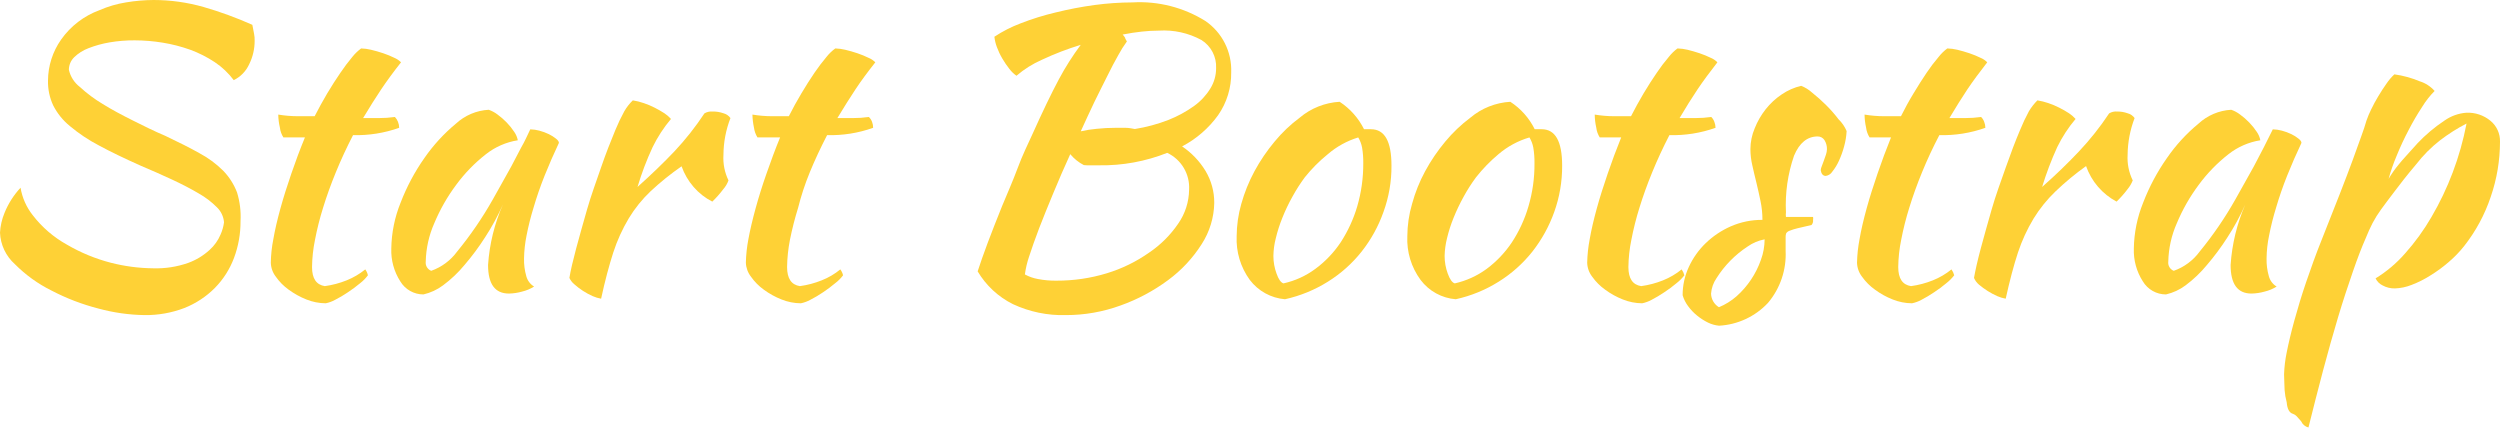
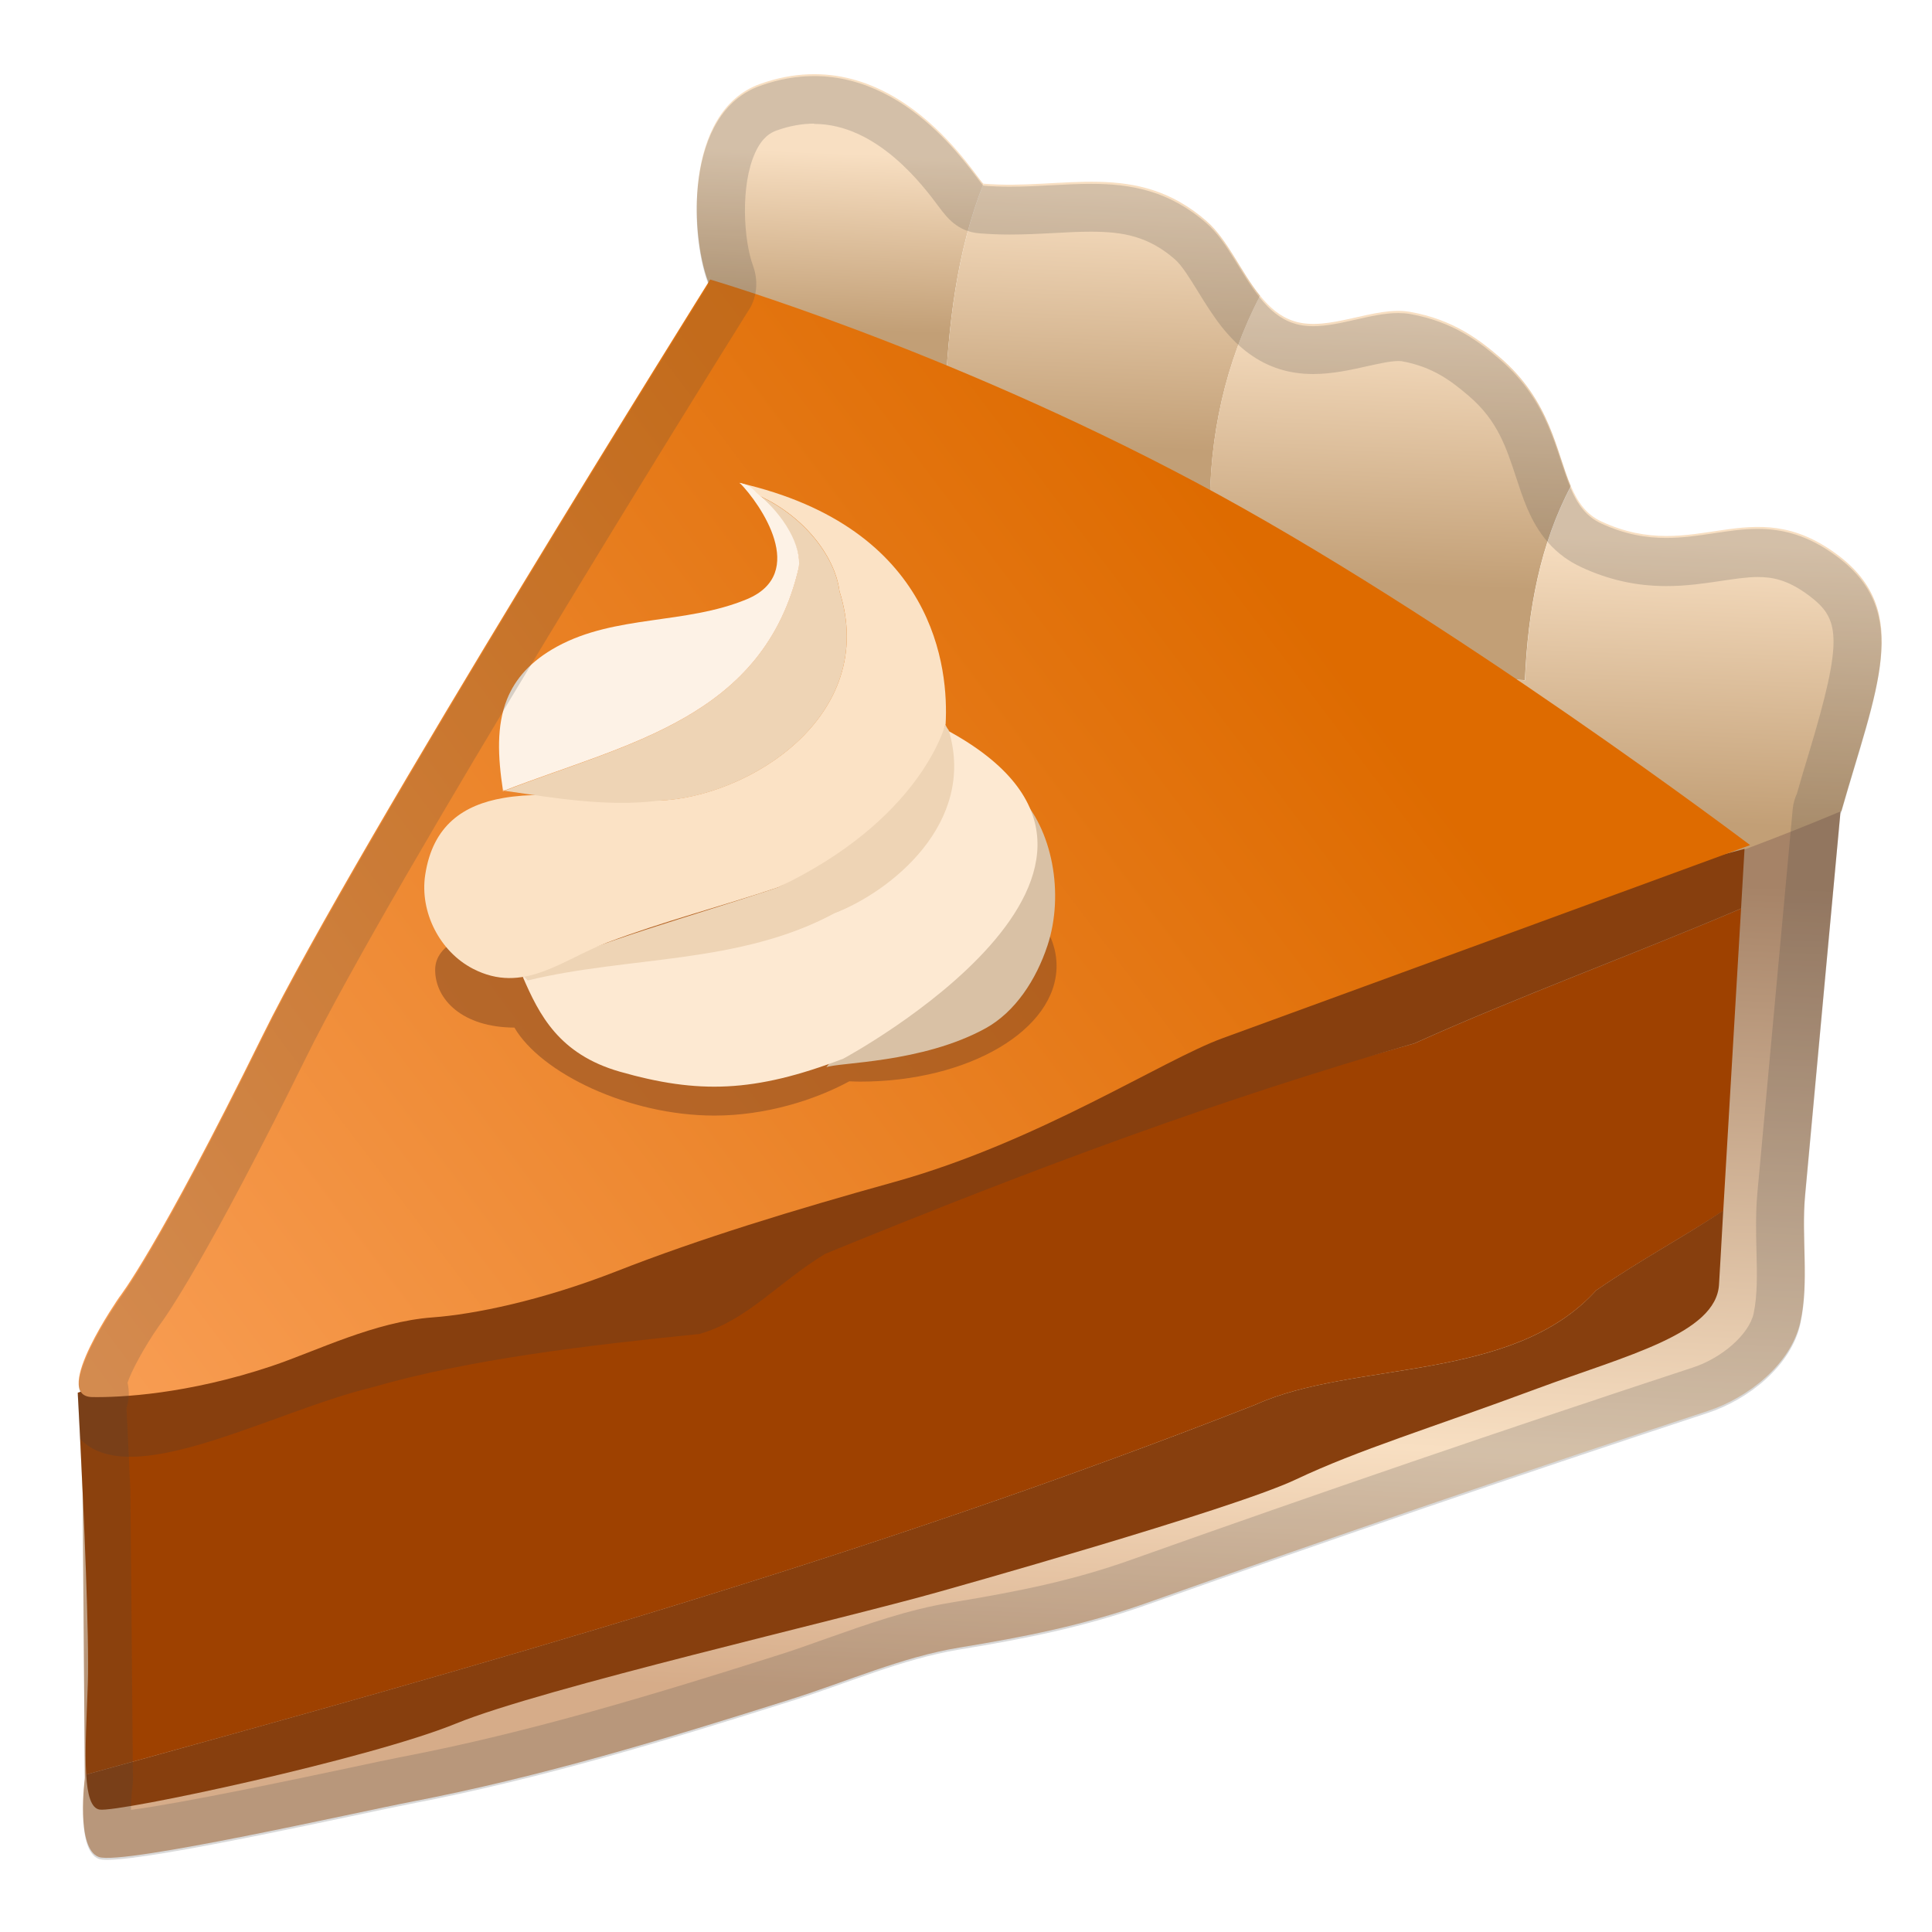
- <svg xmlns="http://www.w3.org/2000/svg" viewBox="0 0 228.66 39.08">
-   <style>.cls-1{fill:#fed136;}</style>
-   <path class="cls-1" d="M23.08,15.17c.07.4.13.68.16.83a2.66,2.66,0,0,1,.05.62,4.76,4.76,0,0,1-.51,2.18,3,3,0,0,1-1.4,1.43,7.12,7.12,0,0,0-1.73-1.64,10.8,10.8,0,0,0-2.25-1.14,14.23,14.23,0,0,0-2.53-.65,16,16,0,0,0-2.55-.21,13,13,0,0,0-2.32.19,9.91,9.91,0,0,0-1.91.53,3.79,3.79,0,0,0-1.31.83,1.61,1.61,0,0,0-.48,1.14,2.73,2.73,0,0,0,1,1.57,12.76,12.76,0,0,0,2.09,1.56c.82.51,1.74,1,2.74,1.5s2,1,3,1.42c1.2.57,2.24,1.09,3.11,1.58a9.31,9.31,0,0,1,2.16,1.59,5.83,5.83,0,0,1,1.28,2A7.5,7.5,0,0,1,22,33.12a9.43,9.43,0,0,1-.6,3.38,7.84,7.84,0,0,1-1.75,2.74,8.21,8.21,0,0,1-2.78,1.83,9.85,9.85,0,0,1-3.65.65A17,17,0,0,1,9,41.12a20,20,0,0,1-4.3-1.65,12.61,12.61,0,0,1-3.33-2.4A4.09,4.09,0,0,1,0,34.18a5.48,5.48,0,0,1,.41-1.8,7.5,7.5,0,0,1,1.47-2.31A5.49,5.49,0,0,0,3,32.59a10.14,10.14,0,0,0,3.13,2.69,15.79,15.79,0,0,0,4,1.65,16.23,16.23,0,0,0,3.87.51,8.83,8.83,0,0,0,3.23-.5,5.89,5.89,0,0,0,1.94-1.18,3.94,3.94,0,0,0,1-1.4,4,4,0,0,0,.32-1.13,2.14,2.14,0,0,0-.65-1.37,7.65,7.65,0,0,0-1.67-1.27c-.69-.41-1.5-.83-2.42-1.26s-1.88-.85-2.87-1.27c-1.48-.66-2.77-1.28-3.84-1.86a14.83,14.83,0,0,1-2.65-1.77,5.88,5.88,0,0,1-1.53-1.9,5.1,5.1,0,0,1-.47-2.26,6.57,6.57,0,0,1,1.2-3.75A7.41,7.41,0,0,1,9.1,13.83a10,10,0,0,1,2.42-.71,15.83,15.83,0,0,1,2.53-.22,16.76,16.76,0,0,1,4.57.64A34.29,34.29,0,0,1,23.08,15.17Z" transform="translate(0 -12.9)" />
-   <path class="cls-1" d="M25.92,25.47a2.16,2.16,0,0,1-.32-.9,5.75,5.75,0,0,1-.15-1.19,11.13,11.13,0,0,0,1.77.15h1.56c.36-.7.74-1.4,1.15-2.09s.82-1.32,1.21-1.89a17.57,17.57,0,0,1,1.09-1.45,4.35,4.35,0,0,1,.8-.77,4.29,4.29,0,0,1,.9.12c.37.09.74.19,1.12.32s.72.27,1,.41a1.89,1.89,0,0,1,.63.42c-.71.9-1.31,1.72-1.82,2.48s-1.06,1.64-1.65,2.62h1.44a10.58,10.58,0,0,0,1.47-.1,1.28,1.28,0,0,1,.28.44,1.5,1.5,0,0,1,.11.55,11.71,11.71,0,0,1-4.22.67c-.59,1.14-1.11,2.27-1.57,3.39s-.85,2.21-1.17,3.25a26.36,26.36,0,0,0-.74,2.94,13.17,13.17,0,0,0-.27,2.49q0,1.56,1.17,1.74a8.46,8.46,0,0,0,2-.53,6.68,6.68,0,0,0,1.7-1,1.42,1.42,0,0,1,.24.54,3.7,3.7,0,0,1-.72.73,12.51,12.51,0,0,1-1.12.83,10.47,10.47,0,0,1-1.17.69,3,3,0,0,1-.85.31,4.85,4.85,0,0,1-1.77-.35,7.38,7.38,0,0,1-1.61-.89,4.93,4.93,0,0,1-1.18-1.19,2.19,2.19,0,0,1-.46-1.29,11.94,11.94,0,0,1,.23-2.14c.15-.87.37-1.8.65-2.82s.62-2.08,1-3.19.79-2.21,1.24-3.3Z" transform="translate(0 -12.9)" />
-   <path class="cls-1" d="M48.5,24.73a3.45,3.45,0,0,1,.83.12,4.92,4.92,0,0,1,.87.32,3.48,3.48,0,0,1,.65.41q.27.21.27.39c-.47,1-.91,2-1.31,3s-.74,2-1,2.89a24.37,24.37,0,0,0-.65,2.58,11.63,11.63,0,0,0-.23,2.09,5.4,5.4,0,0,0,.21,1.64,1.58,1.58,0,0,0,.71.94,3.64,3.64,0,0,1-1.1.46,4.72,4.72,0,0,1-1.2.18c-1.28,0-1.91-.87-1.91-2.62A16.45,16.45,0,0,1,46,31.6a21.14,21.14,0,0,1-1.63,3,22.3,22.3,0,0,1-1.87,2.52A11.21,11.21,0,0,1,40.52,39a4.79,4.79,0,0,1-1.79.83,2.46,2.46,0,0,1-2.12-1.2,5.2,5.2,0,0,1-.82-3,11.6,11.6,0,0,1,.85-4.19,18.86,18.86,0,0,1,2.18-4.09,15.66,15.66,0,0,1,2.88-3.14,4.81,4.81,0,0,1,3-1.27,2.89,2.89,0,0,1,.8.43,6.43,6.43,0,0,1,.85.74,5.91,5.91,0,0,1,.69.86,2,2,0,0,1,.32.76A6.31,6.31,0,0,0,44.45,27a14.3,14.3,0,0,0-2.73,2.81,16.49,16.49,0,0,0-2,3.51,9.17,9.17,0,0,0-.78,3.5.8.8,0,0,0,.5.85,5,5,0,0,0,2.37-1.76,33.44,33.44,0,0,0,3.26-4.76l.79-1.41c.3-.52.6-1.07.91-1.63l.9-1.72C48,25.83,48.24,25.27,48.5,24.73Z" transform="translate(0 -12.9)" />
-   <path class="cls-1" d="M52.08,38.32c.11-.68.32-1.58.62-2.7s.64-2.32,1-3.58.83-2.53,1.27-3.81.89-2.42,1.31-3.43a17,17,0,0,1,.82-1.72,4.49,4.49,0,0,1,.78-1,5.82,5.82,0,0,1,1,.25,7.17,7.17,0,0,1,1,.42,10.06,10.06,0,0,1,.89.51,3,3,0,0,1,.6.52,12.47,12.47,0,0,0-1.68,2.58A26.67,26.67,0,0,0,58.31,30q1.9-1.7,3.38-3.26a26,26,0,0,0,2.74-3.47,1.24,1.24,0,0,1,.74-.17,2.8,2.8,0,0,1,1,.16,1.13,1.13,0,0,1,.64.44,9.39,9.39,0,0,0-.64,3.36,4.67,4.67,0,0,0,.46,2.34,2.52,2.52,0,0,1-.48.81,9.48,9.48,0,0,1-1,1.13A5.64,5.64,0,0,1,63.44,30a5.85,5.85,0,0,1-1.1-1.89,25,25,0,0,0-2.83,2.28,11.89,11.89,0,0,0-2,2.48A15.33,15.33,0,0,0,56.09,36c-.38,1.18-.76,2.59-1.11,4.22a3.32,3.32,0,0,1-.76-.23,6.46,6.46,0,0,1-.89-.48,6.29,6.29,0,0,1-.79-.6A1.65,1.65,0,0,1,52.08,38.32Z" transform="translate(0 -12.9)" />
-   <path class="cls-1" d="M69.28,25.47a2.31,2.31,0,0,1-.32-.9,6.42,6.42,0,0,1-.14-1.19,11.13,11.13,0,0,0,1.77.15h1.56c.35-.7.74-1.4,1.15-2.09s.81-1.32,1.2-1.89a17.48,17.48,0,0,1,1.1-1.45,4.05,4.05,0,0,1,.8-.77,4.46,4.46,0,0,1,.9.12c.37.09.74.19,1.12.32s.72.27,1,.41a1.85,1.85,0,0,1,.64.42c-.71.9-1.32,1.72-1.82,2.48s-1.06,1.64-1.65,2.62H78a10.37,10.37,0,0,0,1.47-.1,1.17,1.17,0,0,1,.29.44,1.49,1.49,0,0,1,.1.55,11.62,11.62,0,0,1-4.21.67c-.59,1.14-1.12,2.27-1.58,3.39S73.26,30.86,73,31.9a28.93,28.93,0,0,0-.75,2.94,14,14,0,0,0-.26,2.49q0,1.56,1.17,1.74a8.38,8.38,0,0,0,2-.53,6.35,6.35,0,0,0,1.7-1,1.47,1.47,0,0,1,.25.54,3.53,3.53,0,0,1-.73.73,12.33,12.33,0,0,1-1.11.83,10.47,10.47,0,0,1-1.17.69,3.1,3.1,0,0,1-.85.31,4.85,4.85,0,0,1-1.77-.35,7.16,7.16,0,0,1-1.61-.89,4.93,4.93,0,0,1-1.18-1.19,2.2,2.2,0,0,1-.47-1.29,13,13,0,0,1,.23-2.14c.16-.87.38-1.8.66-2.82s.61-2.08,1-3.19.79-2.21,1.24-3.3Z" transform="translate(0 -12.9)" />
-   <path class="cls-1" d="M112.61,19.52a6.68,6.68,0,0,1-1.2,3.92,9.49,9.49,0,0,1-3.29,2.85,7.24,7.24,0,0,1,2.14,2.24,5.61,5.61,0,0,1,.8,2.93,7.17,7.17,0,0,1-1.15,3.77,12.21,12.21,0,0,1-3.07,3.29,16.72,16.72,0,0,1-4.35,2.32,14.54,14.54,0,0,1-5,.88,10.74,10.74,0,0,1-4.84-1,7.78,7.78,0,0,1-3.23-3q.34-1.06.93-2.64c.39-1,.82-2.16,1.3-3.32s1-2.33,1.43-3.49.94-2.2,1.36-3.12c.9-2,1.7-3.67,2.41-5a24.86,24.86,0,0,1,2-3.15,26.71,26.71,0,0,0-3.54,1.36,9.33,9.33,0,0,0-2.34,1.47,2.91,2.91,0,0,1-.65-.63,8.15,8.15,0,0,1-.64-.94,6.29,6.29,0,0,1-.5-1.05,3.94,3.94,0,0,1-.23-.95,12,12,0,0,1,2.39-1.22,23.75,23.75,0,0,1,3.21-1,33.74,33.74,0,0,1,3.55-.68,26.83,26.83,0,0,1,3.49-.24,11.36,11.36,0,0,1,6.66,1.7A5.44,5.44,0,0,1,112.61,19.52ZM99.13,28a4,4,0,0,1-1.24-1c-.55,1.2-1.06,2.38-1.54,3.54s-.92,2.23-1.3,3.22-.68,1.86-.92,2.59A8.69,8.69,0,0,0,93.74,38a3.87,3.87,0,0,0,1.19.42,8.25,8.25,0,0,0,1.72.15,15.56,15.56,0,0,0,4.6-.68A13.63,13.63,0,0,0,105.11,36a9.93,9.93,0,0,0,2.65-2.64,5.53,5.53,0,0,0,1-3.11,3.51,3.51,0,0,0-2-3.37,16.2,16.2,0,0,1-6.23,1.14h-.76A3.79,3.79,0,0,1,99.13,28ZM106,15.7a14.6,14.6,0,0,0-1.57.09c-.56.06-1.14.15-1.75.27a1.33,1.33,0,0,1,.23.3c0,.1.11.21.16.33a10.77,10.77,0,0,0-.78,1.24c-.31.55-.65,1.18-1,1.9s-.77,1.51-1.19,2.39-.83,1.77-1.25,2.69a10.89,10.89,0,0,1,1.47-.23,16.47,16.47,0,0,1,1.71-.09c.31,0,.61,0,.91,0s.58.06.86.11a15.06,15.06,0,0,0,3.07-.83,10.86,10.86,0,0,0,2.35-1.28A5.48,5.48,0,0,0,110.7,21a3.51,3.51,0,0,0,.53-1.87,2.87,2.87,0,0,0-1.34-2.57A7.22,7.22,0,0,0,106,15.7Z" transform="translate(0 -12.9)" />
-   <path class="cls-1" d="M117.53,40.27a4.51,4.51,0,0,1-3.22-1.77,6.31,6.31,0,0,1-1.2-4,11,11,0,0,1,.42-2.94,14.51,14.51,0,0,1,1.21-3,16.37,16.37,0,0,1,1.84-2.71,13.15,13.15,0,0,1,2.3-2.19,6.21,6.21,0,0,1,3.65-1.45,6.4,6.4,0,0,1,2.23,2.51l.32,0,.31,0c1.26,0,1.88,1.11,1.88,3.33a12.13,12.13,0,0,1-.73,4.23,12.61,12.61,0,0,1-2,3.63,12.09,12.09,0,0,1-3.08,2.75A12.45,12.45,0,0,1,117.53,40.27Zm1.81-11.15a15.33,15.33,0,0,0-1.13,1.77,16.13,16.13,0,0,0-.92,1.93,13,13,0,0,0-.6,1.87,6.79,6.79,0,0,0-.22,1.62,4.65,4.65,0,0,0,.29,1.62c.18.52.4.82.63.89a7.68,7.68,0,0,0,2.92-1.33,9.7,9.7,0,0,0,2.31-2.42,12.49,12.49,0,0,0,1.52-3.3,13.82,13.82,0,0,0,.55-3.93,7.84,7.84,0,0,0-.11-1.45,2.8,2.8,0,0,0-.35-.92A7.71,7.71,0,0,0,121.45,27,13.82,13.82,0,0,0,119.34,29.12Z" transform="translate(0 -12.9)" />
-   <path class="cls-1" d="M133.15,40.27a4.47,4.47,0,0,1-3.22-1.77,6.25,6.25,0,0,1-1.21-4,10.62,10.62,0,0,1,.43-2.94,13.93,13.93,0,0,1,1.2-3,16.37,16.37,0,0,1,1.84-2.71,13.51,13.51,0,0,1,2.3-2.19,6.23,6.23,0,0,1,3.65-1.45,6.33,6.33,0,0,1,2.23,2.51l.32,0,.32,0c1.25,0,1.87,1.11,1.87,3.33a12.36,12.36,0,0,1-.72,4.23,12.87,12.87,0,0,1-2,3.63,12.09,12.09,0,0,1-3.08,2.75A12.39,12.39,0,0,1,133.15,40.27ZM135,29.12a15.33,15.33,0,0,0-1.13,1.77,17.83,17.83,0,0,0-.92,1.93,13,13,0,0,0-.6,1.87,7.34,7.34,0,0,0-.22,1.62,4.65,4.65,0,0,0,.29,1.62c.19.52.4.82.64.89a7.82,7.82,0,0,0,2.92-1.33,9.84,9.84,0,0,0,2.3-2.42,12.18,12.18,0,0,0,1.52-3.3,13.48,13.48,0,0,0,.55-3.93,7.84,7.84,0,0,0-.11-1.45,2.8,2.8,0,0,0-.35-.92A7.71,7.71,0,0,0,137.06,27,14.28,14.28,0,0,0,135,29.12Z" transform="translate(0 -12.9)" />
-   <path class="cls-1" d="M146.32,25.47a2.16,2.16,0,0,1-.32-.9,5.66,5.66,0,0,1-.14-1.19,10.94,10.94,0,0,0,1.77.15h1.55c.36-.7.74-1.4,1.15-2.09s.82-1.32,1.21-1.89a15.52,15.52,0,0,1,1.1-1.45,4.07,4.07,0,0,1,.79-.77,4.46,4.46,0,0,1,.91.12c.36.09.73.19,1.11.32s.72.27,1,.41a1.79,1.79,0,0,1,.63.42c-.7.9-1.31,1.72-1.82,2.48s-1.06,1.64-1.64,2.62h1.43a10.58,10.58,0,0,0,1.47-.1,1.15,1.15,0,0,1,.28.44,1.5,1.5,0,0,1,.11.55,11.67,11.67,0,0,1-4.22.67c-.59,1.14-1.11,2.27-1.57,3.39s-.85,2.21-1.17,3.25a26.36,26.36,0,0,0-.74,2.94,13.17,13.17,0,0,0-.27,2.49q0,1.56,1.17,1.74a8.46,8.46,0,0,0,2-.53,6.51,6.51,0,0,0,1.7-1,1.66,1.66,0,0,1,.25.54,4.13,4.13,0,0,1-.73.73,11.22,11.22,0,0,1-1.12.83,11.36,11.36,0,0,1-1.16.69,3.1,3.1,0,0,1-.85.31,4.85,4.85,0,0,1-1.77-.35,7.16,7.16,0,0,1-1.61-.89,5,5,0,0,1-1.19-1.19,2.19,2.19,0,0,1-.46-1.29,13,13,0,0,1,.23-2.14c.15-.87.37-1.8.65-2.82s.62-2.08,1-3.19.79-2.21,1.23-3.3Z" transform="translate(0 -12.9)" />
-   <path class="cls-1" d="M168.9,24.89a6.59,6.59,0,0,1-.23,1.4,8.34,8.34,0,0,1-.47,1.31,4.63,4.63,0,0,1-.61,1,.84.84,0,0,1-.6.39c-.26,0-.41-.2-.46-.53a1.13,1.13,0,0,1,.09-.34c.06-.15.12-.32.19-.51s.14-.38.2-.57a1.65,1.65,0,0,0,.09-.49,1.51,1.51,0,0,0-.23-.84.73.73,0,0,0-.62-.33c-.95,0-1.67.59-2.16,1.76a13.82,13.82,0,0,0-.74,5.18,1.57,1.57,0,0,0,0,.42h2.48a.85.85,0,0,1,0,.28.59.59,0,0,1-.14.46l-1.29.3a5.39,5.39,0,0,0-.73.23.59.59,0,0,0-.3.23,1,1,0,0,0-.05.33c0,.19,0,.38,0,.57s0,.42,0,.7a6.88,6.88,0,0,1-1.61,4.76,6.61,6.61,0,0,1-4.48,2.09,2.94,2.94,0,0,1-1-.28,5.19,5.19,0,0,1-1-.64,4.54,4.54,0,0,1-.83-.87,3.1,3.1,0,0,1-.5-1,6.11,6.11,0,0,1,.57-2.59,7.21,7.21,0,0,1,1.54-2.17,7.86,7.86,0,0,1,2.3-1.54,7.11,7.11,0,0,1,2.89-.59,8.42,8.42,0,0,0-.18-1.74c-.12-.57-.24-1.12-.37-1.65s-.26-1.06-.37-1.57a6.56,6.56,0,0,1-.18-1.51,4.93,4.93,0,0,1,.39-1.9,7,7,0,0,1,1-1.74,6.42,6.42,0,0,1,1.48-1.37,5.33,5.33,0,0,1,1.77-.78,3.23,3.23,0,0,1,1,.62,14.82,14.82,0,0,1,1.29,1.15,12.13,12.13,0,0,1,1.13,1.29A3.24,3.24,0,0,1,168.9,24.89ZM157.22,41a5.82,5.82,0,0,0,1.61-1,8,8,0,0,0,2.23-3.33,5.54,5.54,0,0,0,.34-1.88,4,4,0,0,0-1.56.66A9.54,9.54,0,0,0,157,38.34a2.86,2.86,0,0,0-.5,1.42A1.5,1.5,0,0,0,157.22,41Z" transform="translate(0 -12.9)" />
-   <path class="cls-1" d="M171,25.47a2.16,2.16,0,0,1-.32-.9,5.66,5.66,0,0,1-.14-1.19,10.94,10.94,0,0,0,1.77.15h1.56c.35-.7.73-1.4,1.15-2.09s.81-1.32,1.2-1.89a15.52,15.52,0,0,1,1.1-1.45,4.07,4.07,0,0,1,.79-.77,4.46,4.46,0,0,1,.91.12c.36.09.73.19,1.11.32s.72.27,1,.41a1.79,1.79,0,0,1,.63.42c-.7.9-1.31,1.72-1.82,2.48s-1.05,1.64-1.64,2.62h1.43a10.58,10.58,0,0,0,1.47-.1,1.15,1.15,0,0,1,.28.44,1.5,1.5,0,0,1,.11.55,11.66,11.66,0,0,1-4.21.67c-.6,1.14-1.12,2.27-1.58,3.39s-.85,2.21-1.17,3.25a26.36,26.36,0,0,0-.74,2.94,13.17,13.17,0,0,0-.27,2.49q0,1.56,1.17,1.74a8.46,8.46,0,0,0,2-.53,6.51,6.51,0,0,0,1.7-1,1.66,1.66,0,0,1,.25.54,4.13,4.13,0,0,1-.73.73,11.22,11.22,0,0,1-1.12.83,11.36,11.36,0,0,1-1.16.69,3.1,3.1,0,0,1-.85.31,4.85,4.85,0,0,1-1.77-.35,7.16,7.16,0,0,1-1.61-.89,5,5,0,0,1-1.19-1.19,2.19,2.19,0,0,1-.46-1.29,13,13,0,0,1,.23-2.14c.15-.87.37-1.8.65-2.82s.62-2.08,1-3.19.79-2.21,1.23-3.3Z" transform="translate(0 -12.9)" />
-   <path class="cls-1" d="M180.55,38.32c.12-.68.32-1.58.62-2.7s.64-2.32,1-3.58.83-2.53,1.28-3.81.88-2.42,1.31-3.43a17.28,17.28,0,0,1,.81-1.72,5.13,5.13,0,0,1,.78-1,6.15,6.15,0,0,1,1,.25,7.54,7.54,0,0,1,1,.42,8.8,8.8,0,0,1,.89.51,3,3,0,0,1,.6.52,12.47,12.47,0,0,0-1.68,2.58A29.42,29.42,0,0,0,186.78,30c1.28-1.13,2.4-2.22,3.38-3.26a26.08,26.08,0,0,0,2.75-3.47,1.22,1.22,0,0,1,.74-.17,2.75,2.75,0,0,1,.95.16,1.13,1.13,0,0,1,.64.44,9.61,9.61,0,0,0-.64,3.36,4.66,4.66,0,0,0,.47,2.34,3,3,0,0,1-.48.81,9.57,9.57,0,0,1-1,1.13,5.88,5.88,0,0,1-2.79-3.25A25.16,25.16,0,0,0,188,30.41a12.57,12.57,0,0,0-2,2.48A15.32,15.32,0,0,0,184.57,36c-.39,1.18-.76,2.59-1.12,4.22a3.47,3.47,0,0,1-.76-.23A7,7,0,0,1,181,38.93,1.65,1.65,0,0,1,180.55,38.32Z" transform="translate(0 -12.9)" />
-   <path class="cls-1" d="M207.88,24.73a3.45,3.45,0,0,1,.83.12,4.92,4.92,0,0,1,.87.32,3.48,3.48,0,0,1,.65.41q.27.21.27.39c-.47,1-.91,2-1.31,3s-.74,2-1,2.89a24.37,24.37,0,0,0-.65,2.58,10.79,10.79,0,0,0-.23,2.09,5.4,5.4,0,0,0,.21,1.64,1.58,1.58,0,0,0,.71.94,3.64,3.64,0,0,1-1.1.46,4.72,4.72,0,0,1-1.2.18c-1.28,0-1.91-.87-1.91-2.62a16.7,16.7,0,0,1,1.34-5.52,21.14,21.14,0,0,1-1.63,3,22.3,22.3,0,0,1-1.87,2.52A11.21,11.21,0,0,1,199.9,39a4.79,4.79,0,0,1-1.79.83,2.46,2.46,0,0,1-2.12-1.2,5.2,5.2,0,0,1-.82-3,11.6,11.6,0,0,1,.85-4.19,18.86,18.86,0,0,1,2.18-4.09,15.37,15.37,0,0,1,2.88-3.14,4.81,4.81,0,0,1,3-1.27,2.89,2.89,0,0,1,.8.43,6.43,6.43,0,0,1,.85.74,5.91,5.91,0,0,1,.69.86,2,2,0,0,1,.32.76A6.31,6.31,0,0,0,203.83,27a14.3,14.3,0,0,0-2.73,2.81,16.49,16.49,0,0,0-2,3.51,9.17,9.17,0,0,0-.78,3.5.8.8,0,0,0,.5.85,5,5,0,0,0,2.37-1.76,33.44,33.44,0,0,0,3.26-4.76l.79-1.41c.3-.52.6-1.07.91-1.63l.9-1.72C207.34,25.83,207.62,25.27,207.88,24.73Z" transform="translate(0 -12.9)" />
-   <path class="cls-1" d="M209.72,50.75c-.33-.09-.52-.45-.57-1.06a5.94,5.94,0,0,1-.19-1.1c0-.42-.05-.91-.05-1.45a11.83,11.83,0,0,1,.24-2c.17-.86.4-1.83.7-2.92s.65-2.26,1.08-3.52.89-2.54,1.41-3.84c.64-1.63,1.19-3,1.67-4.23s.86-2.23,1.18-3.1.58-1.59.78-2.16.36-1,.48-1.45a8.64,8.64,0,0,1,.42-1,13.36,13.36,0,0,1,.66-1.22c.24-.41.5-.8.76-1.17a4.92,4.92,0,0,1,.71-.83,9.44,9.44,0,0,1,2.33.64,3,3,0,0,1,1.35.88,7.92,7.92,0,0,0-1.13,1.44,23.25,23.25,0,0,0-1.24,2.12,25.29,25.29,0,0,0-1.1,2.36,17.08,17.08,0,0,0-.74,2.12,10.32,10.32,0,0,1,.92-1.31c.37-.47,1-1.12,1.73-1.95a14.22,14.22,0,0,1,2.46-2.07,4,4,0,0,1,2-.72,3.23,3.23,0,0,1,2.21.74,2.39,2.39,0,0,1,.87,1.91,15.52,15.52,0,0,1-.85,5.05,15,15,0,0,1-2.44,4.51A10.39,10.39,0,0,1,224,36.84a12.57,12.57,0,0,1-1.7,1.25,9.34,9.34,0,0,1-1.73.87,4.5,4.5,0,0,1-1.52.32,2.24,2.24,0,0,1-1.12-.27,1.36,1.36,0,0,1-.65-.65,11.69,11.69,0,0,0,2.69-2.27,20.19,20.19,0,0,0,2.42-3.34,26.61,26.61,0,0,0,1.95-4.09,27.19,27.19,0,0,0,1.26-4.46,16,16,0,0,0-2.43,1.54A12.33,12.33,0,0,0,221,27.92c-.85,1-1.52,1.87-2,2.51s-.9,1.18-1.22,1.63a10.31,10.31,0,0,0-.78,1.25c-.2.39-.42.87-.65,1.44-.33.75-.72,1.75-1.15,3s-.89,2.62-1.35,4.16-.92,3.17-1.38,4.9-.9,3.47-1.33,5.19a1,1,0,0,1-.67-.57c-.19-.21-.33-.36-.41-.46A.81.81,0,0,0,209.72,50.75Z" transform="translate(0 -12.9)" />
+ <svg xmlns="http://www.w3.org/2000/svg" xmlns:xlink="http://www.w3.org/1999/xlink" width="128" height="128" style="enable-background:new 0 0 128 128;">
+   <g id="Layer_1">
+     <linearGradient id="SVGID_1_" gradientTransform="matrix(0.9992 0.0405 -0.0405 0.9992 2.7346 -2.6094)" gradientUnits="userSpaceOnUse" x1="53.505" x2="53.505" y1="22.295" y2="10.358">
+       <stop offset="0" style="stop-color:#C29F76" />
+       <stop offset="0.981" style="stop-color:#F8DFC2" />
+     </linearGradient>
+     <path d="M65.16,12.17c-0.3-0.02-5.8-9.82-14.8-6.61c-5.13,1.83-4.63,10.43-3.32,13.41 c4.94,2.83,9.07,6.93,14.85,7.54c-1.55-0.65-3.06-1.37-4.48-2.26c1.42,0.89,2.93,1.61,4.48,2.26c0.24,0.03,0.48,0.06,0.72,0.07 C62.81,21.59,63.39,16.64,65.16,12.17z" style="fill:url(#SVGID_1_);" />
+     <linearGradient id="SVGID_3_" gradientTransform="matrix(0.9992 0.0405 -0.0405 0.9992 2.7346 -2.6094)" gradientUnits="userSpaceOnUse" x1="70.932" x2="70.932" y1="11.915" y2="29.375">
+       <stop offset="0.019" style="stop-color:#F8DFC2" />
+       <stop offset="1" style="stop-color:#C29F76" />
+     </linearGradient>
+     <path d="M83.49,19.6c-1.27-1.56-2.15-3.73-3.55-4.95c-4.67-4.08-9.47-2.04-14.78-2.48 c-1.77,4.48-2.35,9.43-2.55,14.4c-0.25-0.01-0.48-0.04-0.72-0.07c6.35,2.65,13.46,3.95,18.35,9.25c-0.04-0.59-0.06-1.18-0.07-1.77 c-1.95-1.41-3.94-2.73-6.06-3.78c2.12,1.05,4.11,2.37,6.06,3.78C80.09,28.92,81.2,23.97,83.49,19.6z" style="fill:url(#SVGID_3_);" />
+     <linearGradient id="SVGID_4_" gradientTransform="matrix(0.9992 0.0405 -0.0405 0.9992 2.7346 -2.6094)" gradientUnits="userSpaceOnUse" x1="90.734" x2="90.734" y1="19.497" y2="37.69">
+       <stop offset="0.019" style="stop-color:#F8DFC2" />
+       <stop offset="1" style="stop-color:#C29F76" />
+     </linearGradient>
+     <path d="M104.07,32.21c-0.98-2.3-1.34-5.65-4.69-8.53c-1.33-1.14-3.07-2.51-5.97-3.02 c-2.34-0.42-5.39,1.37-7.7,0.61c-0.91-0.29-1.61-0.92-2.23-1.68c-2.28,4.38-3.39,9.33-3.32,14.39 c6.64,4.81,12.69,10.75,20.87,11.08C101.23,40.35,102.06,36,104.07,32.21z" style="fill:url(#SVGID_4_);" />
+     <linearGradient id="SVGID_5_" gradientTransform="matrix(0.9992 0.0405 -0.0405 0.9992 2.7346 -2.6094)" gradientUnits="userSpaceOnUse" x1="111.296" x2="111.296" y1="33.427" y2="52.659">
+       <stop offset="0.019" style="stop-color:#F8DFC2" />
+       <stop offset="1" style="stop-color:#C29F76" />
+     </linearGradient>
+     <path d="M113.16,57.41c4.67-1.78,8.78-3.47,8.84-3.69c2.31-8.11,4.73-13.22-0.24-16.95 c-5.78-4.34-9.42,0.68-15.66-2.22c-1.02-0.47-1.58-1.3-2.02-2.33c-2.01,3.79-2.85,8.14-3.04,12.85c-0.41-0.02-0.82-0.06-1.22-0.1 C103.17,50.2,107.86,54.4,113.16,57.41z" style="fill:url(#SVGID_5_);" />
+     <path d="M99.82,44.96c-7.56-0.83-13.34-6.41-19.65-10.98c0.01,0.59,0.02,1.18,0.07,1.77 c-4.89-5.3-12-6.6-18.35-9.25c-5.78-0.61-10.18-4.62-15.12-7.46c0.02,0.04,0.28-0.82,0.3-0.78l-14.1,37.19 c0,0-9.63,20.06-9.63,20.06c0.55-1.15,11.07-1.57,12.64-1.79c4.42-0.61,8.85-1.22,13.27-1.84c8.84-1.26,17.67-2.6,26.44-4.27 c8.77-1.66,17.48-3.64,26.04-6.16c2.59-0.76,7.24-2.44,11.43-4.04C107.86,54.4,103.17,50.2,99.82,44.96z" style="fill:#F2D299;" />
+     <linearGradient id="SVGID_6_" gradientTransform="matrix(0.9992 0.0405 -0.0405 0.9992 2.7346 -2.6094)" gradientUnits="userSpaceOnUse" x1="63.955" x2="63.955" y1="56.614" y2="113.225">
+       <stop offset="0" style="stop-color:#A68367" />
+       <stop offset="0.674" style="stop-color:#F8DFC2" />
+       <stop offset="0.986" style="stop-color:#D6AC89" />
+     </linearGradient>
+     <path d="M23.71,74.82L5.42,92.19l0.2,25.6c0,0-0.62,4.69,0.93,5.24c1.56,0.56,17.35-3.02,20.71-3.66 c8.53-1.64,16.86-4.17,25.14-6.79c3.68-1.16,7.37-2.8,11.14-3.42c4.34-0.71,8.25-1.48,12.43-2.96c12.39-4.4,24.76-8.63,37.18-12.72 c2.65-0.87,5.51-3.09,6.13-5.9c0.59-2.69,0.06-5.64,0.31-8.39c0.78-8.48,1.56-16.96,2.35-25.43 C90.55,66.93,56.84,69.95,23.71,74.82z" style="fill:url(#SVGID_6_);" />
+     <path d="M105.75,85.49c2.93-2.01,5.82-3.56,8.42-5.27c0.34-5.75,0.87-14.84,1.18-20.02 c-7.28,3.1-14.67,5.79-21.64,8.93C80.85,72.83,66.98,75.45,54,82.33c-3.26,1.99-5.8,3.82-9.02,4.75 c-7.44,0.76-13.48,1.75-19.91,3.61c-6.68,1.62-12.59,4.94-19.76,4.65c0.23,4.63,0.61,13.18,0.51,16.17 c-0.08,2.27-0.21,4.47-0.11,6.06c25.79-7.12,51.59-14.35,77.5-24.52C89.68,90.13,100.21,91.61,105.75,85.49z" style="fill:#9E4100;" />
+     <path d="M105.75,85.49c-5.54,6.13-16.07,4.64-22.54,7.56c-25.92,10.17-51.71,17.4-77.5,24.52 c0.08,1.34,0.32,2.23,0.89,2.32c1.24,0.2,17.86-3.35,23.61-5.7c5.75-2.35,25.43-6.86,32.12-8.76c0,0,19.27-5.4,23.5-7.4 c4.23-2,8.79-3.35,16.06-6.05c5.85-2.17,11.81-3.61,12-6.88c0.04-0.72,0.15-2.52,0.28-4.9C111.58,81.93,108.68,83.47,105.75,85.49z " style="fill:#873F0E;" />
+     <path d="M24.67,91.91c6.43-1.86,14.23-2.78,21.67-3.53c3.21-0.93,5.08-3.32,8.33-5.31 c14.53-5.94,26.18-10.23,39.04-13.95c6.97-3.14,14.36-5.83,21.64-8.93c0.14-2.39,0.23-3.95,0.23-3.95l-15.19,3.99L5.15,92.27 c0,0,0.07,1.23,0.16,3.07C8.68,98.85,17.99,93.53,24.67,91.91z" style="fill:#873F0E;" />
+     <linearGradient id="SVGID_7_" gradientTransform="matrix(0.9992 0.0405 -0.0405 0.9992 2.7346 -2.6094)" gradientUnits="userSpaceOnUse" x1="7.025" x2="82.139" y1="96.858" y2="35.144">
+       <stop offset="0.019" style="stop-color:#F89D53" />
+       <stop offset="0.995" style="stop-color:#DE6B00" />
+     </linearGradient>
+     <path d="M47.05,18.52c0,0-23.38,37.36-29.65,50.08c-7.02,14.25-9.49,17.33-9.49,17.33 s-4.59,6.58-1.8,6.63c1.82,0.03,6.29-0.18,11.88-2.05c2.98-1,6.83-2.95,10.68-3.23c2.73-0.2,7.21-1.11,12.19-3.06 c5.45-2.14,11.73-4.06,18.39-5.91c9.59-2.67,17.77-8.08,21.76-9.53c9.39-3.42,34.94-12.79,34.94-12.79S95.91,40.83,79.18,31.93 S47.05,18.52,47.05,18.52z" style="fill:url(#SVGID_7_);" />
+     <path d="M57,56.33c-3.39,0-6.46,0.77-8.77,2.02c-0.24-0.01-0.48-0.02-0.73-0.02 c-4.31,0-8.12,1.24-10.48,3.15c-0.56-0.09-1.15-0.15-1.77-0.15c-3.45,0-6.42,0.94-6.42,2.92c0,1.97,1.81,3.82,5.25,3.83 c1.76,3.01,7.56,5.83,13.25,5.83c3.39,0,6.63-1.02,8.94-2.27c0.24,0.01,0.48,0.02,0.73,0.02c7.18,0,13-3.43,13-7.67 C70,59.77,64.18,56.33,57,56.33z" style="opacity:0.61;fill:#915023;" />
+     <g>
+       <path d="M67.45,52.62c2.29,2.29,3.07,6.62,1.95,10.02c-0.75,2.27-2.14,4.4-4.09,5.48 c-4.22,2.33-9.83,2.26-10.56,2.59C58.08,66.3,67.44,52.61,67.45,52.62z" style="fill:#D9C1A5;" />
+       <path d="M62.69,48.35c16.83,9.06-6.81,21.79-6.82,21.79c-5.91,2.26-9.62,2.34-14.81,0.86 c-4.04-1.16-5.34-3.78-6.42-6.27c6.64-1.63,14.27-0.82,20.57-4.23C58.88,59.09,64.57,54.53,62.69,48.35z" style="fill:#FDE9D2;" />
+       <path d="M62.64,48.01c0.08,0.21,0.21,0.36,0.21,0.36c1.88,6.18-3.89,10.73-7.56,12.13 c-6.3,3.41-13.69,2.83-20.33,4.46c-0.09-0.12-0.2-0.22-0.32-0.3c5.25-2.38,10.88-3.85,16.91-5.87 C56.47,56.13,60.53,52.94,62.64,48.01z" style="fill:#EED4B5;" />
+       <path d="M33.31,52.36c0.04,0.01,0.07,0.01,0.11,0.02c-0.03,0.01-0.07,0.03-0.1,0.04 C33.31,52.4,33.31,52.38,33.31,52.36z" style="fill:#FBE2C5;" />
+       <path d="M33.34,52.87c3.3-0.58,7.45,0.26,10.27,0.17c5.93-0.19,14.64-5.58,12.01-13.87 c-0.31-2.43-2.53-5.15-5.56-6.43c-0.34-0.27-0.71-0.52-1.09-0.75c13.06,2.98,13.88,12.38,13.68,15.98 c-0.14,0.4-1.81,6.4-11.1,10.82c-3.76,1.26-7.63,2.26-11.33,3.66c-2.98,1.13-5.55,3.46-8.89,1.73c-2.2-1.14-3.53-3.76-3.16-6.21 C28.67,54.65,30.74,53.32,33.34,52.87z" style="fill:#FBE2C5;" />
+       <path d="M52.91,37.62c0.22-1.37-0.99-3.39-2.85-4.87c3.02,1.28,5.25,4,5.56,6.43 c2.63,8.29-6.08,13.68-12.01,13.87c-3.42,0.42-6.86-0.18-10.19-0.66C41.53,49.25,50.59,47.58,52.91,37.62z" style="fill:#EED4B5;" />
+       <path d="M33.59,46.33c0.54-1.35,1.56-2.53,3.31-3.49c3.88-2.12,8.51-1.45,12.58-3.14 c4.1-1.71,0.9-6.31-0.47-7.71c0.58,0.13,0.81,0.32,1.11,0.66c1.86,1.48,3.01,3.59,2.8,4.96c-2.32,9.97-11.38,11.63-19.49,14.76 c-0.04-0.01-0.07-0.01-0.11-0.02C32.98,50.12,32.89,48.08,33.59,46.33z" style="fill:#FDF2E6;" />
+     </g>
+     <g style="opacity:0.2;">
+       <path d="M53.94,5.04l0,3.17c4.18,0,7.25,4.13,8.26,5.49c0.52,0.69,1.22,1.64,2.69,1.76 c0.63,0.05,1.28,0.08,1.99,0.08c1.03,0,2-0.05,2.95-0.1c0.86-0.05,1.67-0.09,2.45-0.09c2.14,0,3.81,0.31,5.56,1.83 c0.47,0.41,1,1.28,1.52,2.12c0.5,0.81,1.01,1.64,1.65,2.44c1.1,1.36,2.32,2.25,3.72,2.7c0.7,0.23,1.47,0.34,2.28,0.34 c1.26,0,2.47-0.27,3.54-0.51c0.77-0.17,1.56-0.35,2.09-0.35c0.12,0,0.19,0.01,0.22,0.01c2.06,0.37,3.28,1.3,4.46,2.31 c1.9,1.62,2.48,3.43,3.11,5.34c0.22,0.67,0.44,1.35,0.72,2.02c0.52,1.23,1.46,2.98,3.6,3.97c1.82,0.85,3.67,1.26,5.65,1.26 c1.33,0,2.54-0.18,3.61-0.34c0.88-0.13,1.71-0.26,2.45-0.26c0.91,0,1.95,0.15,3.38,1.22c2.05,1.54,2.32,2.78-0.03,10.56 c-0.25,0.82-0.51,1.68-0.76,2.57c-0.15,0.32-0.25,0.68-0.28,1.04l-0.95,10.31l-1.39,15.11c-0.12,1.32-0.09,2.6-0.06,3.83 c0.04,1.52,0.07,2.96-0.19,4.16c-0.3,1.36-2.07,2.93-4.02,3.57c-12.3,4.04-24.83,8.33-37.25,12.75 c-3.8,1.35-7.36,2.08-11.88,2.82c-2.88,0.47-5.62,1.45-8.28,2.39c-1.14,0.41-2.22,0.79-3.3,1.13c-7.89,2.5-16.3,5.07-24.78,6.7 c-0.74,0.14-2,0.41-3.6,0.75c-3.74,0.79-10.87,2.3-14.39,2.77c0-0.51,0.03-1.07,0.1-1.56c0.02-0.15,0.03-0.29,0.03-0.44 L8.64,98.85c0-0.04,0-0.08,0-0.12c-0.06-1.25-0.11-2.43-0.16-3.42c-0.04-0.8-0.07-1.49-0.1-2.01c0.18-0.55,0.2-1.13,0.07-1.69 c0.25-0.78,1.13-2.39,2.03-3.69c0.56-0.74,3.26-4.6,9.77-17.8c5.84-11.85,26.89-45.63,29.27-49.44c0-0.01,0.01-0.01,0.01-0.02 c0,0,0.01-0.01,0.01-0.01l0.05-0.08l0.05-0.07c0.52-0.84,0.6-1.93,0.26-2.86c0,0,0-0.01,0-0.01c-0.63-1.67-0.87-5.34,0.14-7.53 c0.47-1.02,1.02-1.31,1.4-1.45c0.86-0.31,1.7-0.46,2.52-0.46V5.04 M53.94,5.04c-1.12,0-2.32,0.19-3.59,0.65 c-4.97,1.77-4.65,9.88-3.44,13.09l-0.09,0.24c-2.38,3.81-23.51,37.72-29.42,49.72c-7.02,14.25-9.49,17.33-9.49,17.33 s-3.41,4.89-2.55,6.26L5.15,92.4c0,0,0.07,1.23,0.16,3.07c0.05,0.99,0.1,2.16,0.16,3.41l0.15,19.04c0,0-0.62,4.69,0.93,5.24 c0.11,0.04,0.3,0.06,0.55,0.06c3.22,0,17.05-3.12,20.16-3.72c8.53-1.64,16.86-4.17,25.14-6.79c3.68-1.16,7.37-2.8,11.14-3.42 c4.34-0.71,8.25-1.48,12.43-2.96c12.39-4.4,24.76-8.63,37.18-12.72c2.65-0.87,5.51-3.09,6.13-5.9c0.59-2.69,0.06-5.64,0.31-8.39 c0.78-8.47,1.56-16.95,2.34-25.42c0.03-0.02,0.05-0.04,0.05-0.05c2.31-8.11,4.73-13.22-0.24-16.95 c-1.94-1.46-3.65-1.86-5.29-1.86c-2,0-3.91,0.6-6.06,0.6c-1.32,0-2.73-0.23-4.31-0.96c-1.02-0.47-1.58-1.3-2.02-2.33 c-0.98-2.3-1.34-5.65-4.69-8.53c-1.33-1.14-3.07-2.51-5.97-3.02c-0.25-0.04-0.51-0.06-0.77-0.06c-1.77,0-3.83,0.87-5.63,0.87 c-0.45,0-0.88-0.05-1.29-0.19c-0.91-0.29-1.61-0.92-2.23-1.68c-1.27-1.56-2.15-3.73-3.55-4.95c-2.49-2.17-5.02-2.61-7.64-2.61 c-1.75,0-3.55,0.19-5.4,0.19c-0.57,0-1.15-0.02-1.73-0.07C64.9,12.28,60.79,5.04,53.94,5.04L53.94,5.04z M46.84,18.99 c0.02-0.06,0.05-0.13,0.07-0.21c0.01,0.02,0.01,0.04,0.02,0.06C46.91,18.88,46.87,18.93,46.84,18.99L46.84,18.99z" style="fill:#424242;" />
+     </g>
+   </g>
+   <g id="Layer_2" style="display:none;">
+     <g style="display:inline;">
+       <g style="opacity:0.6;">
+         <circle cx="64" cy="64" r="28" style="opacity:0.61;fill:none;stroke:#000000;stroke-width:0.263;stroke-miterlimit:10;" />
+         <line style="opacity:0.61;fill:none;stroke:#000000;stroke-miterlimit:10;" x1="83.5" x2="83.5" y1="0" y2="128" />
+         <line style="opacity:0.61;fill:none;stroke:#000000;stroke-miterlimit:10;" x1="43.5" x2="43.5" y1="0" y2="128" />
+         <line style="opacity:0.61;fill:none;stroke:#000000;stroke-miterlimit:10;" x1="63.5" x2="63.5" y1="0" y2="128" />
+         <line style="opacity:0.61;fill:none;stroke:#000000;stroke-miterlimit:10;" x1="128" x2="0" y1="64.5" y2="64.5" />
+         <line style="opacity:0.61;fill:none;stroke:#000000;stroke-miterlimit:10;" x1="128" x2="0" y1="44.5" y2="44.5" />
+         <line style="opacity:0.61;fill:none;stroke:#000000;stroke-miterlimit:10;" x1="128" x2="0" y1="83.5" y2="83.5" />
+         <line style="opacity:0.61;fill:none;stroke:#000000;stroke-width:0.25;stroke-miterlimit:10;" x1="128" x2="0" y1="128" y2="0" />
+         <line style="opacity:0.61;fill:none;stroke:#000000;stroke-width:0.25;stroke-miterlimit:10;" x1="0" x2="128" y1="128" y2="0" />
+         <g style="opacity:0.61;">
+           <path d="M64,4.26c32.94,0,59.74,26.8,59.74,59.74S96.94,123.74,64,123.74S4.26,96.94,4.26,64S31.06,4.26,64,4.26 M64,4 C30.86,4,4,30.86,4,64s26.86,60,60,60s60-26.86,60-60S97.14,4,64,4L64,4z" />
+         </g>
+         <path d="M115.5,108.47c0,4.43-3.59,8.03-8.03,8.03H19.53 c-4.43,0-8.03-3.59-8.03-8.03V20.53c0-4.43,3.59-8.03,8.03-8.03h87.94c4.43,0,8.03,3.59,8.03,8.03V108.47z" style="opacity:0.61;fill:none;stroke:#000000;stroke-miterlimit:10;" />
+         <path d="M107.5,116.5c0,4.42-3.58,8-8,8h-72 c-4.42,0-8-3.58-8-8v-104c0-4.42,3.58-8,8-8h72c4.42,0,8,3.58,8,8V116.5z" style="opacity:0.61;fill:none;stroke:#000000;stroke-miterlimit:10;" />
+         <path d="M123.5,98.27c0,5.65-4.58,10.23-10.23,10.23H13.73 c-5.65,0-10.23-4.58-10.23-10.23V30.73c0-5.65,4.58-10.23,10.23-10.23h99.54c5.65,0,10.23,4.58,10.23,10.23V98.27z" style="opacity:0.61;fill:none;stroke:#000000;stroke-miterlimit:10;" />
+       </g>
+       <g>
+         <g style="opacity:0.2;">
+           <defs>
+             <rect id="SVGID_2_" height="128" style="opacity:0.2;" width="128" x="0" />
+           </defs>
+           <clipPath id="SVGID_8_">
+             <use style="overflow:visible;" xlink:href="#SVGID_2_" />
+           </clipPath>
+           <g style="clip-path:url(#SVGID_8_);">
+             <g>
+               <line style="fill:none;stroke:#000000;stroke-miterlimit:10;" x1="-28.5" x2="-28.5" y1="160" y2="-32" />
+               <line style="fill:none;stroke:#000000;stroke-miterlimit:10;" x1="-24.5" x2="-24.5" y1="160" y2="-32" />
+               <line style="fill:none;stroke:#000000;stroke-miterlimit:10;" x1="-20.5" x2="-20.5" y1="160" y2="-32" />
+               <line style="fill:none;stroke:#000000;stroke-miterlimit:10;" x1="-16.5" x2="-16.5" y1="160" y2="-32" />
+               <line style="fill:none;stroke:#000000;stroke-miterlimit:10;" x1="-12.5" x2="-12.5" y1="160" y2="-32" />
+               <line style="fill:none;stroke:#000000;stroke-miterlimit:10;" x1="-8.5" x2="-8.5" y1="160" y2="-32" />
+               <line style="fill:none;stroke:#000000;stroke-miterlimit:10;" x1="-4.5" x2="-4.5" y1="160" y2="-32" />
+               <line style="fill:none;stroke:#000000;stroke-miterlimit:10;" x1="-0.5" x2="-0.5" y1="160" y2="-32" />
+               <line style="fill:none;stroke:#000000;stroke-miterlimit:10;" x1="3.5" x2="3.5" y1="160" y2="-32" />
+               <line style="fill:none;stroke:#000000;stroke-miterlimit:10;" x1="7.5" x2="7.5" y1="160" y2="-32" />
+               <line style="fill:none;stroke:#000000;stroke-miterlimit:10;" x1="11.5" x2="11.5" y1="160" y2="-32" />
+               <line style="fill:none;stroke:#000000;stroke-miterlimit:10;" x1="15.5" x2="15.5" y1="160" y2="-32" />
+               <line style="fill:none;stroke:#000000;stroke-miterlimit:10;" x1="19.5" x2="19.5" y1="160" y2="-32" />
+               <line style="fill:none;stroke:#000000;stroke-miterlimit:10;" x1="23.5" x2="23.5" y1="160" y2="-32" />
+               <line style="fill:none;stroke:#000000;stroke-miterlimit:10;" x1="27.5" x2="27.5" y1="160" y2="-32" />
+               <line style="fill:none;stroke:#000000;stroke-miterlimit:10;" x1="31.5" x2="31.5" y1="160" y2="-32" />
+               <line style="fill:none;stroke:#000000;stroke-miterlimit:10;" x1="35.5" x2="35.5" y1="160" y2="-32" />
+               <line style="fill:none;stroke:#000000;stroke-miterlimit:10;" x1="39.5" x2="39.5" y1="160" y2="-32" />
+               <line style="fill:none;stroke:#000000;stroke-miterlimit:10;" x1="43.5" x2="43.5" y1="160" y2="-32" />
+               <line style="fill:none;stroke:#000000;stroke-miterlimit:10;" x1="47.5" x2="47.5" y1="160" y2="-32" />
+               <line style="fill:none;stroke:#000000;stroke-miterlimit:10;" x1="51.5" x2="51.5" y1="160" y2="-32" />
+               <line style="fill:none;stroke:#000000;stroke-miterlimit:10;" x1="55.5" x2="55.5" y1="160" y2="-32" />
+               <line style="fill:none;stroke:#000000;stroke-miterlimit:10;" x1="59.5" x2="59.5" y1="160" y2="-32" />
+               <line style="fill:none;stroke:#000000;stroke-miterlimit:10;" x1="63.5" x2="63.5" y1="160" y2="-32" />
+               <line style="fill:none;stroke:#000000;stroke-miterlimit:10;" x1="67.5" x2="67.5" y1="160" y2="-32" />
+               <line style="fill:none;stroke:#000000;stroke-miterlimit:10;" x1="71.5" x2="71.5" y1="160" y2="-32" />
+               <line style="fill:none;stroke:#000000;stroke-miterlimit:10;" x1="75.5" x2="75.5" y1="160" y2="-32" />
+               <line style="fill:none;stroke:#000000;stroke-miterlimit:10;" x1="79.5" x2="79.5" y1="160" y2="-32" />
+               <line style="fill:none;stroke:#000000;stroke-miterlimit:10;" x1="83.5" x2="83.5" y1="160" y2="-32" />
+               <line style="fill:none;stroke:#000000;stroke-miterlimit:10;" x1="87.5" x2="87.5" y1="160" y2="-32" />
+               <line style="fill:none;stroke:#000000;stroke-miterlimit:10;" x1="91.5" x2="91.5" y1="160" y2="-32" />
+               <line style="fill:none;stroke:#000000;stroke-miterlimit:10;" x1="95.5" x2="95.5" y1="160" y2="-32" />
+               <line style="fill:none;stroke:#000000;stroke-miterlimit:10;" x1="99.5" x2="99.5" y1="160" y2="-32" />
+               <line style="fill:none;stroke:#000000;stroke-miterlimit:10;" x1="103.5" x2="103.5" y1="160" y2="-32" />
+               <line style="fill:none;stroke:#000000;stroke-miterlimit:10;" x1="107.5" x2="107.5" y1="160" y2="-32" />
+               <line style="fill:none;stroke:#000000;stroke-miterlimit:10;" x1="111.5" x2="111.5" y1="160" y2="-32" />
+               <line style="fill:none;stroke:#000000;stroke-miterlimit:10;" x1="115.5" x2="115.5" y1="160" y2="-32" />
+               <line style="fill:none;stroke:#000000;stroke-miterlimit:10;" x1="119.5" x2="119.5" y1="160" y2="-32" />
+               <line style="fill:none;stroke:#000000;stroke-miterlimit:10;" x1="123.5" x2="123.5" y1="160" y2="-32" />
+               <line style="fill:none;stroke:#000000;stroke-miterlimit:10;" x1="127.5" x2="127.5" y1="160" y2="-32" />
+               <line style="fill:none;stroke:#000000;stroke-miterlimit:10;" x1="131.5" x2="131.5" y1="160" y2="-32" />
+               <line style="fill:none;stroke:#000000;stroke-miterlimit:10;" x1="135.5" x2="135.5" y1="160" y2="-32" />
+               <line style="fill:none;stroke:#000000;stroke-miterlimit:10;" x1="136.5" x2="136.5" y1="166" y2="-26" />
+               <line style="fill:none;stroke:#000000;stroke-miterlimit:10;" x1="143.5" x2="143.5" y1="160" y2="-32" />
+               <line style="fill:none;stroke:#000000;stroke-miterlimit:10;" x1="147.5" x2="147.5" y1="160" y2="-32" />
+               <line style="fill:none;stroke:#000000;stroke-miterlimit:10;" x1="151.5" x2="151.5" y1="160" y2="-32" />
+               <line style="fill:none;stroke:#000000;stroke-miterlimit:10;" x1="155.5" x2="155.5" y1="160" y2="-32" />
+             </g>
+             <g>
+               <line style="fill:none;stroke:#000000;stroke-miterlimit:10;" x1="-32" x2="160" y1="-27.5" y2="-27.5" />
+               <line style="fill:none;stroke:#000000;stroke-miterlimit:10;" x1="-32" x2="160" y1="-23.5" y2="-23.5" />
+               <line style="fill:none;stroke:#000000;stroke-miterlimit:10;" x1="-32" x2="160" y1="-19.5" y2="-19.5" />
+               <line style="fill:none;stroke:#000000;stroke-miterlimit:10;" x1="-32" x2="160" y1="-15.5" y2="-15.5" />
+               <line style="fill:none;stroke:#000000;stroke-miterlimit:10;" x1="-32" x2="160" y1="-11.5" y2="-11.5" />
+               <line style="fill:none;stroke:#000000;stroke-miterlimit:10;" x1="-32" x2="160" y1="-7.5" y2="-7.5" />
+               <line style="fill:none;stroke:#000000;stroke-miterlimit:10;" x1="-32" x2="160" y1="-3.5" y2="-3.5" />
+               <line style="fill:none;stroke:#000000;stroke-miterlimit:10;" x1="-32" x2="160" y1="0.5" y2="0.5" />
+               <line style="fill:none;stroke:#000000;stroke-miterlimit:10;" x1="-32" x2="160" y1="4.5" y2="4.5" />
+               <line style="fill:none;stroke:#000000;stroke-miterlimit:10;" x1="-32" x2="160" y1="8.5" y2="8.5" />
+               <line style="fill:none;stroke:#000000;stroke-miterlimit:10;" x1="-32" x2="160" y1="12.5" y2="12.5" />
+               <line style="fill:none;stroke:#000000;stroke-miterlimit:10;" x1="-32" x2="160" y1="16.5" y2="16.5" />
+               <line style="fill:none;stroke:#000000;stroke-miterlimit:10;" x1="-32" x2="160" y1="20.5" y2="20.5" />
+               <line style="fill:none;stroke:#000000;stroke-miterlimit:10;" x1="-32" x2="160" y1="24.5" y2="24.5" />
+               <line style="fill:none;stroke:#000000;stroke-miterlimit:10;" x1="-32" x2="160" y1="28.5" y2="28.5" />
+               <line style="fill:none;stroke:#000000;stroke-miterlimit:10;" x1="-32" x2="160" y1="32.5" y2="32.5" />
+               <line style="fill:none;stroke:#000000;stroke-miterlimit:10;" x1="-32" x2="160" y1="36.5" y2="36.5" />
+               <line style="fill:none;stroke:#000000;stroke-miterlimit:10;" x1="-32" x2="160" y1="40.5" y2="40.5" />
+               <line style="fill:none;stroke:#000000;stroke-miterlimit:10;" x1="-32" x2="160" y1="44.5" y2="44.5" />
+               <line style="fill:none;stroke:#000000;stroke-miterlimit:10;" x1="-32" x2="160" y1="48.5" y2="48.5" />
+               <line style="fill:none;stroke:#000000;stroke-miterlimit:10;" x1="-32" x2="160" y1="52.5" y2="52.5" />
+               <line style="fill:none;stroke:#000000;stroke-miterlimit:10;" x1="-32" x2="160" y1="56.5" y2="56.5" />
+               <line style="fill:none;stroke:#000000;stroke-miterlimit:10;" x1="-32" x2="160" y1="60.5" y2="60.5" />
+               <line style="fill:none;stroke:#000000;stroke-miterlimit:10;" x1="-32" x2="160" y1="64.5" y2="64.5" />
+               <line style="fill:none;stroke:#000000;stroke-miterlimit:10;" x1="-32" x2="160" y1="68.5" y2="68.5" />
+               <line style="fill:none;stroke:#000000;stroke-miterlimit:10;" x1="-32" x2="160" y1="72.5" y2="72.5" />
+               <line style="fill:none;stroke:#000000;stroke-miterlimit:10;" x1="-32" x2="160" y1="76.5" y2="76.5" />
+               <line style="fill:none;stroke:#000000;stroke-miterlimit:10;" x1="-32" x2="160" y1="80.5" y2="80.5" />
+               <line style="fill:none;stroke:#000000;stroke-miterlimit:10;" x1="-32" x2="160" y1="84.5" y2="84.5" />
+               <line style="fill:none;stroke:#000000;stroke-miterlimit:10;" x1="-32" x2="160" y1="88.5" y2="88.5" />
+               <line style="fill:none;stroke:#000000;stroke-miterlimit:10;" x1="-32" x2="160" y1="92.5" y2="92.5" />
+               <line style="fill:none;stroke:#000000;stroke-miterlimit:10;" x1="-32" x2="160" y1="96.5" y2="96.5" />
+               <line style="fill:none;stroke:#000000;stroke-miterlimit:10;" x1="-32" x2="160" y1="100.5" y2="100.5" />
+               <line style="fill:none;stroke:#000000;stroke-miterlimit:10;" x1="-32" x2="160" y1="104.5" y2="104.5" />
+               <line style="fill:none;stroke:#000000;stroke-miterlimit:10;" x1="-32" x2="160" y1="108.5" y2="108.5" />
+               <line style="fill:none;stroke:#000000;stroke-miterlimit:10;" x1="-32" x2="160" y1="112.5" y2="112.5" />
+               <line style="fill:none;stroke:#000000;stroke-miterlimit:10;" x1="-32" x2="160" y1="116.5" y2="116.5" />
+               <line style="fill:none;stroke:#000000;stroke-miterlimit:10;" x1="-32" x2="160" y1="120.5" y2="120.5" />
+               <line style="fill:none;stroke:#000000;stroke-miterlimit:10;" x1="-32" x2="160" y1="124.5" y2="124.5" />
+               <line style="fill:none;stroke:#000000;stroke-miterlimit:10;" x1="-32" x2="160" y1="128.5" y2="128.5" />
+               <line style="fill:none;stroke:#000000;stroke-miterlimit:10;" x1="-32" x2="160" y1="132.5" y2="132.5" />
+               <line style="fill:none;stroke:#000000;stroke-miterlimit:10;" x1="-32" x2="160" y1="136.5" y2="136.5" />
+               <line style="fill:none;stroke:#000000;stroke-miterlimit:10;" x1="-32" x2="160" y1="140.5" y2="140.5" />
+               <line style="fill:none;stroke:#000000;stroke-miterlimit:10;" x1="-32" x2="160" y1="144.5" y2="144.5" />
+               <line style="fill:none;stroke:#000000;stroke-miterlimit:10;" x1="-32" x2="160" y1="148.5" y2="148.5" />
+               <line style="fill:none;stroke:#000000;stroke-miterlimit:10;" x1="-32" x2="160" y1="152.5" y2="152.5" />
+               <line style="fill:none;stroke:#000000;stroke-miterlimit:10;" x1="-32" x2="160" y1="156.5" y2="156.5" />
+             </g>
+             <path d="M160-32v192H-32V-32H160 M160-32H-32v192h192V-32L160-32z" />
+           </g>
+         </g>
+         <g>
+           <rect height="128" style="opacity:0.3;fill:#F44336;" width="4" x="0" />
+           <rect height="128" style="opacity:0.3;fill:#F44336;" width="4" x="124" />
+           <rect height="120" style="opacity:0.3;fill:#F44336;" transform="matrix(-1.836970e-16 1 -1 -1.836970e-16 66 -62)" width="4" x="62" y="-58" />
+           <rect height="120" style="opacity:0.3;fill:#F44336;" transform="matrix(-1.836970e-16 1 -1 -1.836970e-16 190 62)" width="4" x="62" y="66" />
+         </g>
+       </g>
+     </g>
+   </g>
</svg>
